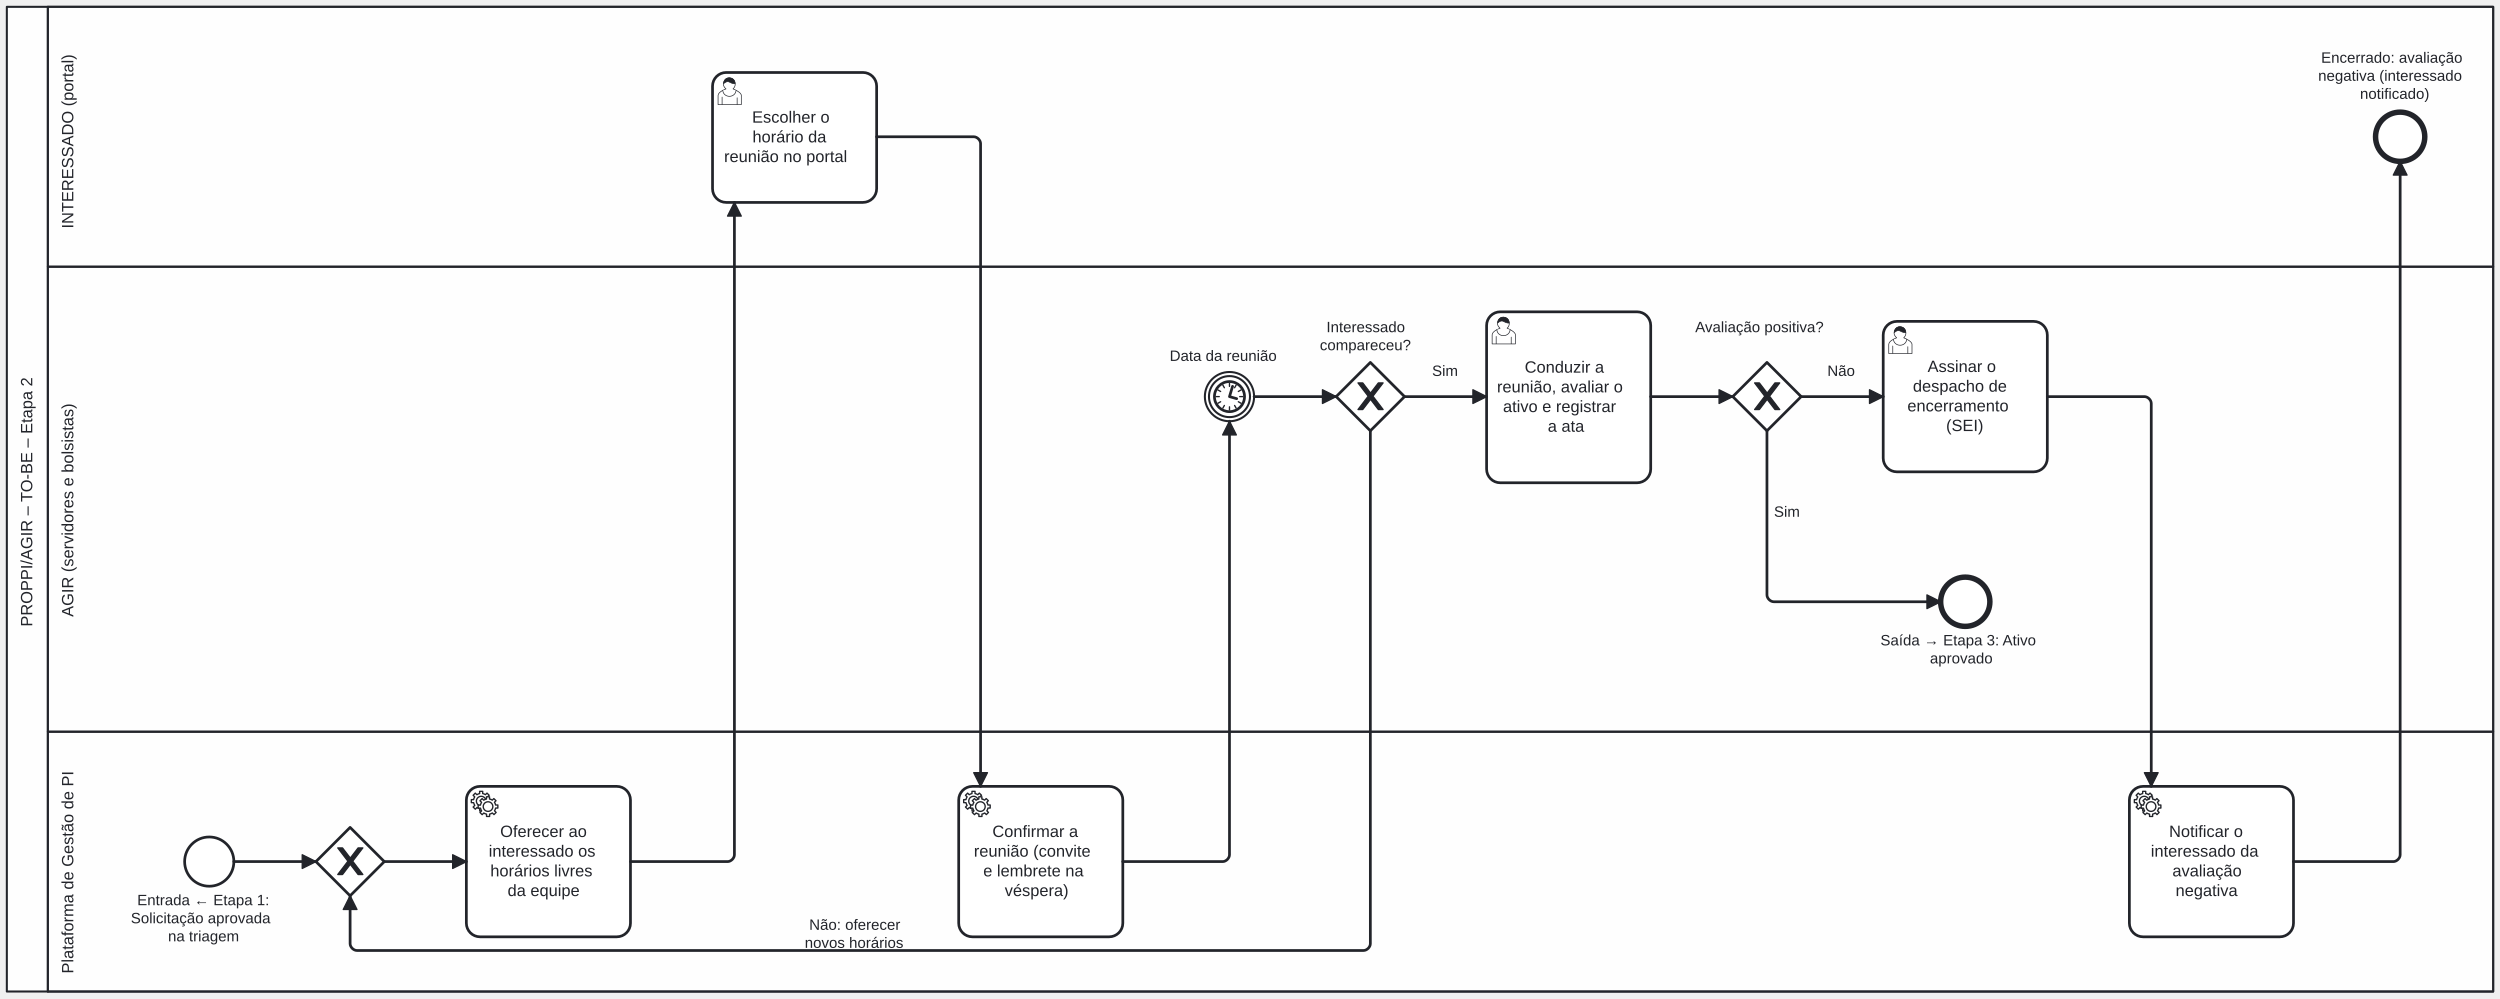
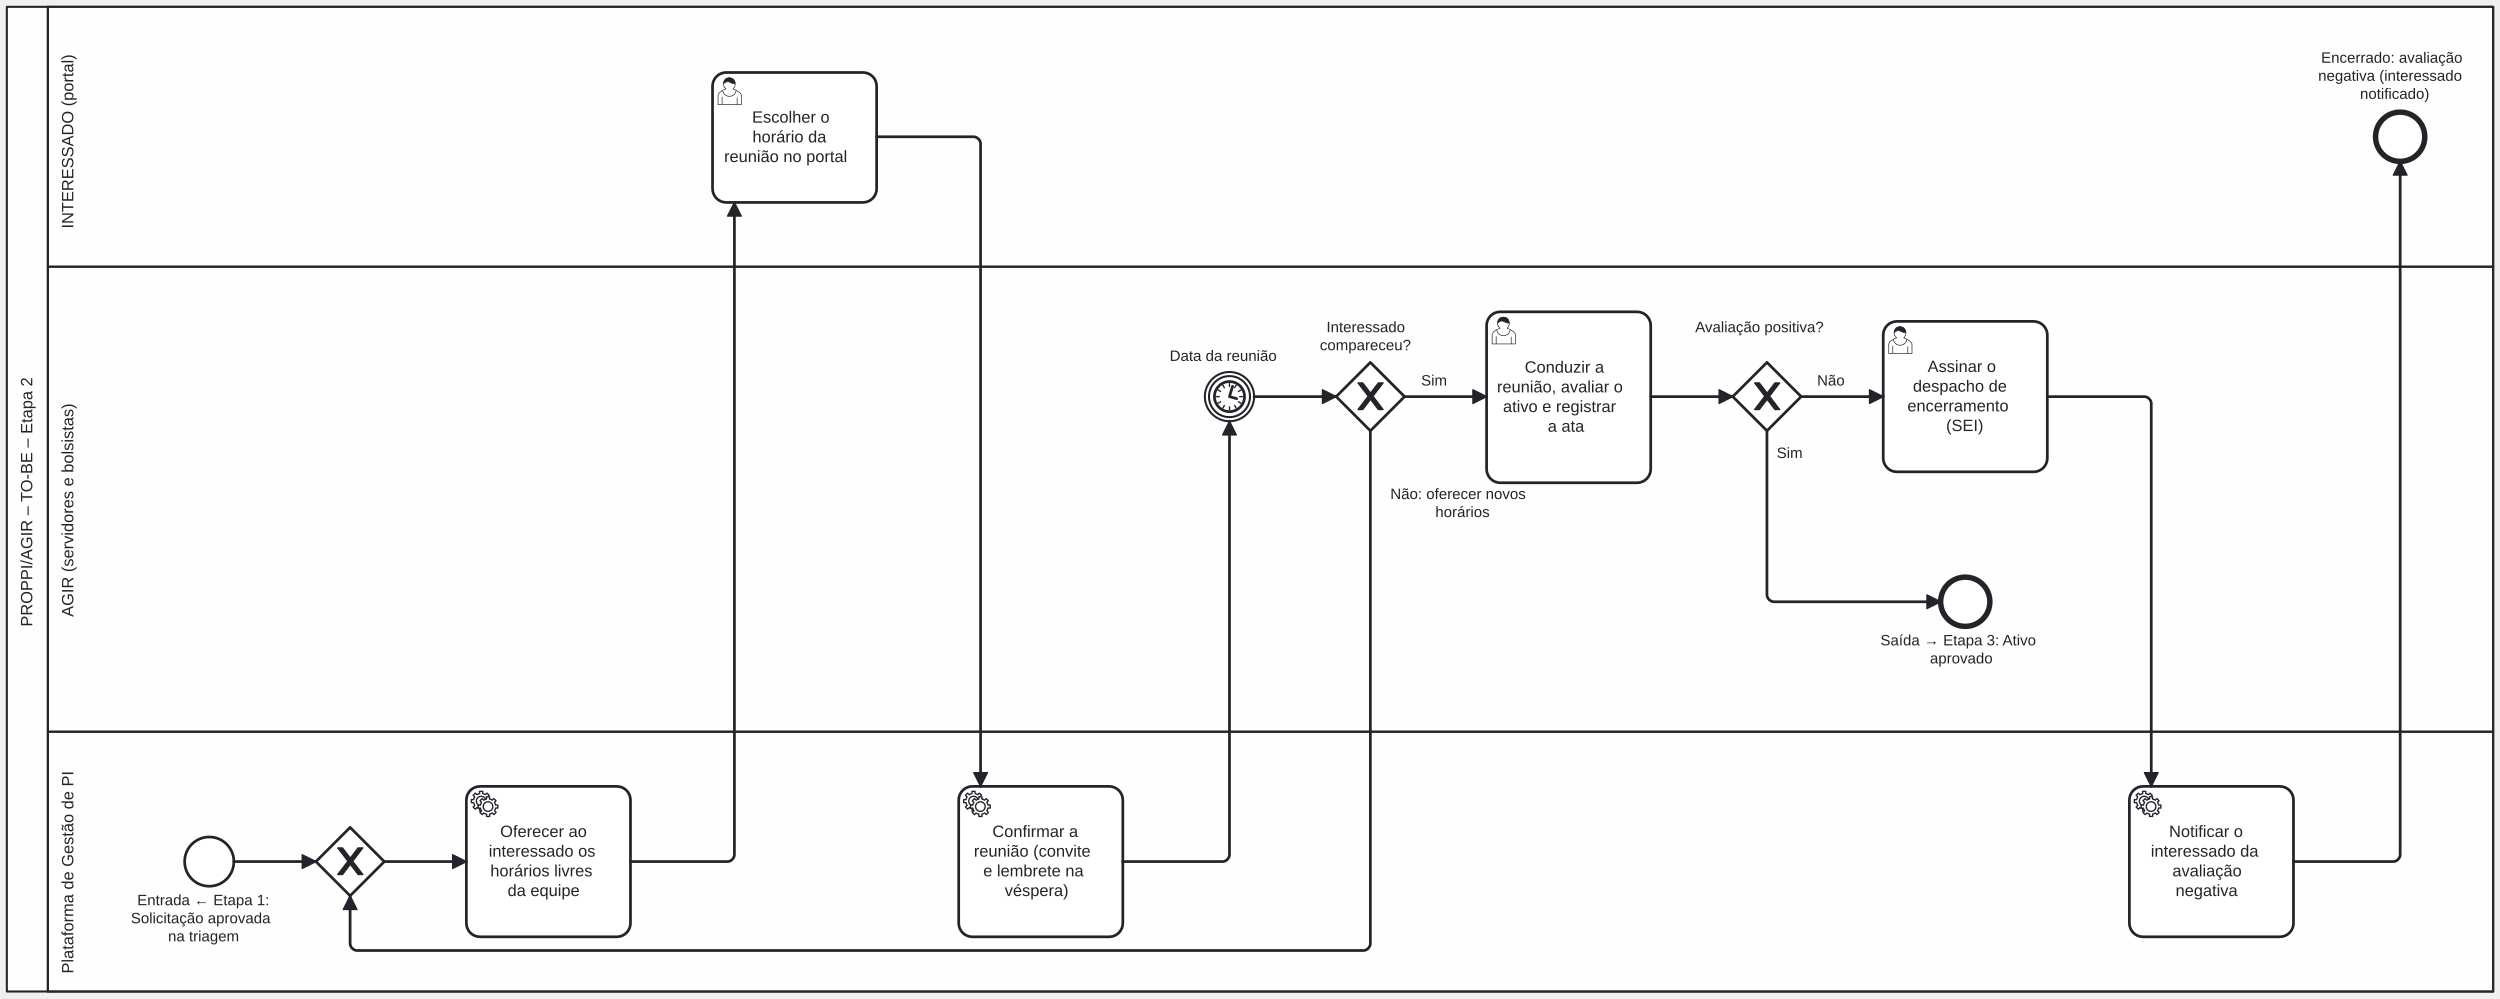
<svg xmlns="http://www.w3.org/2000/svg" width="1828" height="730" viewBox="-5 -5 1828 730" version="1.1">
  <g class="djs-group">
    <g class="djs-element djs-shape" data-element-id="Pool_PROPPI" transform="matrix(1 0 0 1 0 0)" style="display: block;">
      <g class="djs-visual">
        <rect x="0" y="0" width="1818" height="720" rx="0" ry="0" style="stroke-linecap: round; stroke-linejoin: round; stroke: rgb(34, 36, 42); stroke-width: 1.5px; fill: white; fill-opacity: 0.95;" />
        <path style="fill: none; stroke-linecap: round; stroke-linejoin: round; stroke: rgb(34, 36, 42); stroke-width: 1.5px;" d="M30,0L30,720" />
        <text lineHeight="1.2" class="djs-label" transform="matrix(-1.83697e-16 -1 1 -1.83697e-16 0 720)" style="font-family: Arial, sans-serif; font-size: 12px; font-weight: normal; fill: rgb(34, 36, 42);">
          <tspan x="266.804" y="18.6">PROPPI/AGIR – TO-BE – Etapa 2</tspan>
        </text>
      </g>
      <rect class="djs-hit djs-hit-all" x="0" y="0" width="1818" height="720" style="fill: none; stroke-opacity: 0; stroke: white; stroke-width: 15px;" />
    </g>
    <g class="djs-children">
      <g class="djs-group">
        <g class="djs-element djs-shape" data-element-id="L_PLAT" transform="matrix(1 0 0 1 30 530)" style="display: block;">
          <g class="djs-visual">
            <rect x="0" y="0" width="1788" height="190" rx="0" ry="0" style="stroke-linecap: round; stroke-linejoin: round; stroke: rgb(34, 36, 42); stroke-width: 1.5px; fill: white; fill-opacity: 0.25;" />
            <text lineHeight="1.2" class="djs-label" transform="matrix(-1.83697e-16 -1 1 -1.83697e-16 0 190)" style="font-family: Arial, sans-serif; font-size: 12px; font-weight: normal; fill: rgb(34, 36, 42);">
              <tspan x="13.159" y="18.6">Plataforma de Gestão de PI</tspan>
            </text>
          </g>
          <rect class="djs-hit djs-hit-all" x="0" y="0" width="1788" height="190" style="fill: none; stroke-opacity: 0; stroke: white; stroke-width: 15px;" />
        </g>
      </g>
      <g class="djs-group">
        <g class="djs-element djs-shape" data-element-id="L_AGIR" transform="matrix(1 0 0 1 30 190)" style="display: block;">
          <g class="djs-visual">
            <rect x="0" y="0" width="1788" height="340" rx="0" ry="0" style="stroke-linecap: round; stroke-linejoin: round; stroke: rgb(34, 36, 42); stroke-width: 1.5px; fill: white; fill-opacity: 0.25;" />
            <text lineHeight="1.2" class="djs-label" transform="matrix(-1.83697e-16 -1 1 -1.83697e-16 0 340)" style="font-family: Arial, sans-serif; font-size: 12px; font-weight: normal; fill: rgb(34, 36, 42);">
              <tspan x="83.964" y="18.6">AGIR (servidores e bolsistas)</tspan>
            </text>
          </g>
          <rect class="djs-hit djs-hit-all" x="0" y="0" width="1788" height="340" style="fill: none; stroke-opacity: 0; stroke: white; stroke-width: 15px;" />
        </g>
      </g>
      <g class="djs-group">
        <g class="djs-element djs-shape" data-element-id="L_INT" transform="matrix(1 0 0 1 30 0)" style="display: block;">
          <g class="djs-visual">
            <rect x="0" y="0" width="1788" height="190" rx="0" ry="0" style="stroke-linecap: round; stroke-linejoin: round; stroke: rgb(34, 36, 42); stroke-width: 1.5px; fill: white; fill-opacity: 0.25;" />
            <text lineHeight="1.2" class="djs-label" transform="matrix(-1.83697e-16 -1 1 -1.83697e-16 0 190)" style="font-family: Arial, sans-serif; font-size: 12px; font-weight: normal; fill: rgb(34, 36, 42);">
              <tspan x="27.919" y="18.6">INTERESSADO (portal)</tspan>
            </text>
          </g>
          <rect class="djs-hit djs-hit-all" x="0" y="0" width="1788" height="190" style="fill: none; stroke-opacity: 0; stroke: white; stroke-width: 15px;" />
        </g>
      </g>
      <g class="djs-group">
        <g class="djs-element djs-shape" data-element-id="j_hor" transform="matrix(1 0 0 1 226 600)" style="display: block;">
          <g class="djs-visual">
            <polygon points="25,0 50,25 25,50 0,25" style="stroke-linecap: round; stroke-linejoin: round; stroke: rgb(34, 36, 42); stroke-width: 2px; fill: white; fill-opacity: 0.95;" />
            <path d="m 16,15 7.429,9.714 -7.429,9.714 3.429,0 5.714,-7.464 5.714,7.464 3.429,0 -7.429,-9.714 7.429,-9.714 -3.429,0 -5.714,7.464 -5.714,-7.464 -3.429,0 z" style="fill: rgb(34, 36, 42); stroke-linecap: round; stroke-linejoin: round; stroke: rgb(34, 36, 42); stroke-width: 1px;" />
          </g>
          <rect class="djs-hit djs-hit-all" x="0" y="0" width="50" height="50" style="fill: none; stroke-opacity: 0; stroke: white; stroke-width: 15px;" />
        </g>
      </g>
      <g class="djs-group">
        <g class="djs-element djs-shape" data-element-id="t_hor" transform="matrix(1 0 0 1 336 570)" style="display: block;">
          <g class="djs-visual">
            <rect x="0" y="0" width="120" height="110" rx="10" ry="10" style="stroke-linecap: round; stroke-linejoin: round; stroke: rgb(34, 36, 42); stroke-width: 2px; fill: white; fill-opacity: 0.95;" />
            <text lineHeight="1.2" class="djs-label" style="font-family: Arial, sans-serif; font-size: 12px; font-weight: normal; fill: rgb(34, 36, 42);">
              <tspan x="24.735" y="37">Oferecer ao </tspan>
              <tspan x="16.348" y="51.4">interessado os </tspan>
              <tspan x="17.508" y="65.8">horários livres </tspan>
              <tspan x="30.138" y="80.2">da equipe</tspan>
            </text>
            <circle cx="5" cy="5" r="5" transform="translate(6, 6)" style="stroke-linecap: round; stroke-linejoin: round; stroke: none; stroke-width: 2px; fill: white;" />
            <path d="m 12,18 v -1.713 c 0.352,-0.07 0.704,-0.178 1.048,-0.321 0.344,-0.145 0.666,-0.321 0.966,-0.521 l 1.194,1.18 1.567,-1.577 -1.195,-1.18 c 0.403,-0.614 0.683,-1.299 0.825,-2.018 l 1.622,-0.01 v -2.22 l -1.637,0.01 c -0.073,-0.352 -0.178,-0.7 -0.324,-1.044 -0.145,-0.344 -0.321,-0.664 -0.523,-0.962 l 1.131,-1.136 -1.583,-1.563 -1.13,1.136 c -0.614,-0.401 -1.303,-0.681 -2.023,-0.822 l 0.009,-1.619 h -2.241 l 0.004,1.631 c -0.354,0.074 -0.705,0.18 -1.05,0.324 -0.344,0.144 -0.665,0.321 -0.964,0.52 l -1.17,-1.158 -1.567,1.579 1.168,1.157 c -0.403,0.613 -0.683,1.298 -0.825,2.017 l -1.659,0.003 v 2.222 l 1.672,-0.006 c 0.073,0.351 0.18,0.702 0.324,1.045 0.145,0.344 0.321,0.664 0.523,0.961 l -1.199,1.197 1.584,1.56 1.196,-1.193 c 0.614,0.403 1.303,0.682 2.023,0.823 l 7.19e-4,1.699 h 2.227 z m 0.221,-3.996 c -1.789,0.75 -3.858,-0.093 -4.61,-1.874 -0.752,-1.783 0.091,-3.846 1.88,-4.596 1.788,-0.749 3.857,0.093 4.609,1.874 0.752,1.782 -0.091,3.846 -1.88,4.596 z" style="fill: white; stroke-linecap: round; stroke-linejoin: round; stroke: rgb(34, 36, 42); stroke-width: 1px;" />
            <circle cx="5" cy="5" r="5" transform="translate(11, 10)" style="stroke-linecap: round; stroke-linejoin: round; stroke: none; stroke-width: 2px; fill: white;" />
            <path d="m 17,22 v -1.713 c 0.352,-0.07 0.704,-0.178 1.048,-0.321 0.344,-0.145 0.666,-0.321 0.966,-0.521 l 1.194,1.18 1.567,-1.577 -1.195,-1.18 c 0.403,-0.614 0.683,-1.299 0.825,-2.018 l 1.622,-0.01 v -2.22 l -1.637,0.01 c -0.073,-0.352 -0.178,-0.7 -0.324,-1.044 -0.145,-0.344 -0.321,-0.664 -0.523,-0.962 l 1.131,-1.136 -1.583,-1.563 -1.13,1.136 c -0.614,-0.401 -1.303,-0.681 -2.023,-0.822 l 0.009,-1.619 h -2.241 l 0.004,1.631 c -0.354,0.074 -0.705,0.18 -1.05,0.324 -0.344,0.144 -0.665,0.321 -0.964,0.52 l -1.17,-1.158 -1.567,1.579 1.168,1.157 c -0.403,0.613 -0.683,1.298 -0.825,2.017 l -1.659,0.003 v 2.222 l 1.672,-0.006 c 0.073,0.351 0.18,0.702 0.324,1.045 0.145,0.344 0.321,0.664 0.523,0.961 l -1.199,1.197 1.584,1.56 1.196,-1.193 c 0.614,0.403 1.303,0.682 2.023,0.823 l 7.19e-4,1.699 h 2.227 z m 0.221,-3.996 c -1.789,0.75 -3.858,-0.093 -4.61,-1.874 -0.752,-1.783 0.091,-3.846 1.88,-4.596 1.788,-0.749 3.857,0.093 4.609,1.874 0.752,1.782 -0.091,3.846 -1.88,4.596 z" style="fill: white; stroke-linecap: round; stroke-linejoin: round; stroke: rgb(34, 36, 42); stroke-width: 1px;" />
          </g>
          <rect class="djs-hit djs-hit-all" x="0" y="0" width="120" height="110" style="fill: none; stroke-opacity: 0; stroke: white; stroke-width: 15px;" />
        </g>
      </g>
      <g class="djs-group">
        <g class="djs-element djs-shape" data-element-id="t_esc" transform="matrix(1 0 0 1 516 48)" style="display: block;">
          <g class="djs-visual">
            <rect x="0" y="0" width="120" height="95" rx="10" ry="10" style="stroke-linecap: round; stroke-linejoin: round; stroke: rgb(34, 36, 42); stroke-width: 2px; fill: white; fill-opacity: 0.95;" />
            <text lineHeight="1.2" class="djs-label" style="font-family: Arial, sans-serif; font-size: 12px; font-weight: normal; fill: rgb(34, 36, 42);">
              <tspan x="28.907" y="36.7">Escolher o </tspan>
              <tspan x="29.186" y="51.1">horário da </tspan>
              <tspan x="8.423" y="65.5">reunião no portal</tspan>
            </text>
            <path d="m 15,12 c 0.909,-0.845 1.594,-2.049 1.594,-3.385 0,-2.554 -1.805,-4.622 -4.357,-4.622 -2.552,0 -4.288,2.068 -4.288,4.622 0,1.348 0.974,2.562 1.896,3.405 -0.529,0.187 -5.669,2.097 -5.794,4.756 v 6.718 h 17 v -6.718 c 0,-2.298 -5.528,-4.595 -6.051,-4.776 zm -8,6 l 0,5.5 m 11,0 l 0,-5" style="fill: white; stroke-linecap: round; stroke-linejoin: round; stroke: rgb(34, 36, 42); stroke-width: 0.5px;" />
            <path d="m 15,12 m 2.162,1.009 c 0,2.447 -2.158,4.431 -4.821,4.431 -2.665,0 -4.822,-1.981 -4.822,-4.431 " style="fill: white; stroke-linecap: round; stroke-linejoin: round; stroke: rgb(34, 36, 42); stroke-width: 0.5px;" />
            <path d="m 15,12 m -6.9,-3.80 c 0,0 2.251,-2.358 4.274,-1.177 2.024,1.181 4.221,1.537 4.124,0.965 -0.098,-0.57 -0.117,-3.791 -4.191,-4.136 -3.575,0.001 -4.208,3.367 -4.207,4.348 z" style="fill: rgb(34, 36, 42); stroke-linecap: round; stroke-linejoin: round; stroke: rgb(34, 36, 42); stroke-width: 0.5px;" />
          </g>
          <rect class="djs-hit djs-hit-all" x="0" y="0" width="120" height="95" style="fill: none; stroke-opacity: 0; stroke: white; stroke-width: 15px;" />
        </g>
      </g>
      <g class="djs-group">
        <g class="djs-element djs-shape" data-element-id="t_conf" transform="matrix(1 0 0 1 696 570)" style="display: block;">
          <g class="djs-visual">
            <rect x="0" y="0" width="120" height="110" rx="10" ry="10" style="stroke-linecap: round; stroke-linejoin: round; stroke: rgb(34, 36, 42); stroke-width: 2px; fill: white; fill-opacity: 0.95;" />
            <text lineHeight="1.2" class="djs-label" style="font-family: Arial, sans-serif; font-size: 12px; font-weight: normal; fill: rgb(34, 36, 42);">
              <tspan x="24.624" y="37">Confirmar a </tspan>
              <tspan x="11.071" y="51.4">reunião (convite </tspan>
              <tspan x="17.933" y="65.8">e lembrete na </tspan>
              <tspan x="33.647" y="80.2">véspera)</tspan>
            </text>
            <circle cx="5" cy="5" r="5" transform="translate(6, 6)" style="stroke-linecap: round; stroke-linejoin: round; stroke: none; stroke-width: 2px; fill: white;" />
            <path d="m 12,18 v -1.713 c 0.352,-0.07 0.704,-0.178 1.048,-0.321 0.344,-0.145 0.666,-0.321 0.966,-0.521 l 1.194,1.18 1.567,-1.577 -1.195,-1.18 c 0.403,-0.614 0.683,-1.299 0.825,-2.018 l 1.622,-0.01 v -2.22 l -1.637,0.01 c -0.073,-0.352 -0.178,-0.7 -0.324,-1.044 -0.145,-0.344 -0.321,-0.664 -0.523,-0.962 l 1.131,-1.136 -1.583,-1.563 -1.13,1.136 c -0.614,-0.401 -1.303,-0.681 -2.023,-0.822 l 0.009,-1.619 h -2.241 l 0.004,1.631 c -0.354,0.074 -0.705,0.18 -1.05,0.324 -0.344,0.144 -0.665,0.321 -0.964,0.52 l -1.17,-1.158 -1.567,1.579 1.168,1.157 c -0.403,0.613 -0.683,1.298 -0.825,2.017 l -1.659,0.003 v 2.222 l 1.672,-0.006 c 0.073,0.351 0.18,0.702 0.324,1.045 0.145,0.344 0.321,0.664 0.523,0.961 l -1.199,1.197 1.584,1.56 1.196,-1.193 c 0.614,0.403 1.303,0.682 2.023,0.823 l 7.19e-4,1.699 h 2.227 z m 0.221,-3.996 c -1.789,0.75 -3.858,-0.093 -4.61,-1.874 -0.752,-1.783 0.091,-3.846 1.88,-4.596 1.788,-0.749 3.857,0.093 4.609,1.874 0.752,1.782 -0.091,3.846 -1.88,4.596 z" style="fill: white; stroke-linecap: round; stroke-linejoin: round; stroke: rgb(34, 36, 42); stroke-width: 1px;" />
            <circle cx="5" cy="5" r="5" transform="translate(11, 10)" style="stroke-linecap: round; stroke-linejoin: round; stroke: none; stroke-width: 2px; fill: white;" />
            <path d="m 17,22 v -1.713 c 0.352,-0.07 0.704,-0.178 1.048,-0.321 0.344,-0.145 0.666,-0.321 0.966,-0.521 l 1.194,1.18 1.567,-1.577 -1.195,-1.18 c 0.403,-0.614 0.683,-1.299 0.825,-2.018 l 1.622,-0.01 v -2.22 l -1.637,0.01 c -0.073,-0.352 -0.178,-0.7 -0.324,-1.044 -0.145,-0.344 -0.321,-0.664 -0.523,-0.962 l 1.131,-1.136 -1.583,-1.563 -1.13,1.136 c -0.614,-0.401 -1.303,-0.681 -2.023,-0.822 l 0.009,-1.619 h -2.241 l 0.004,1.631 c -0.354,0.074 -0.705,0.18 -1.05,0.324 -0.344,0.144 -0.665,0.321 -0.964,0.52 l -1.17,-1.158 -1.567,1.579 1.168,1.157 c -0.403,0.613 -0.683,1.298 -0.825,2.017 l -1.659,0.003 v 2.222 l 1.672,-0.006 c 0.073,0.351 0.18,0.702 0.324,1.045 0.145,0.344 0.321,0.664 0.523,0.961 l -1.199,1.197 1.584,1.56 1.196,-1.193 c 0.614,0.403 1.303,0.682 2.023,0.823 l 7.19e-4,1.699 h 2.227 z m 0.221,-3.996 c -1.789,0.75 -3.858,-0.093 -4.61,-1.874 -0.752,-1.783 0.091,-3.846 1.88,-4.596 1.788,-0.749 3.857,0.093 4.609,1.874 0.752,1.782 -0.091,3.846 -1.88,4.596 z" style="fill: white; stroke-linecap: round; stroke-linejoin: round; stroke: rgb(34, 36, 42); stroke-width: 1px;" />
          </g>
          <rect class="djs-hit djs-hit-all" x="0" y="0" width="120" height="110" style="fill: none; stroke-opacity: 0; stroke: white; stroke-width: 15px;" />
        </g>
      </g>
      <g class="djs-group">
        <g class="djs-element djs-shape" data-element-id="c_data" transform="matrix(1 0 0 1 876 267)" style="display: block;">
          <g class="djs-visual">
            <circle cx="18" cy="18" r="18" style="stroke-linecap: round; stroke-linejoin: round; stroke: rgb(34, 36, 42); stroke-width: 1.5px; fill: white; fill-opacity: 0.95;" />
            <circle cx="18" cy="18" r="15" style="stroke-linecap: round; stroke-linejoin: round; stroke: rgb(34, 36, 42); stroke-width: 1.5px; fill: none;" />
            <circle cx="18" cy="18" r="11" style="stroke-linecap: round; stroke-linejoin: round; stroke: rgb(34, 36, 42); stroke-width: 2px; fill: white;" />
            <path d="M 18,18 l 2.25,-7.5 m -2.25,7.5 l 5.25,1.5 " style="fill: none; stroke-linecap: round; stroke-linejoin: round; stroke: rgb(34, 36, 42); stroke-width: 2px;" />
            <path transform="rotate(0,18,18)" d="M 18,18 m 0,7.5 l -0,2.25 " style="fill: none; stroke-linecap: round; stroke-linejoin: round; stroke: rgb(34, 36, 42); stroke-width: 1px;" />
            <path transform="rotate(30,18,18)" d="M 18,18 m 0,7.5 l -0,2.25 " style="fill: none; stroke-linecap: round; stroke-linejoin: round; stroke: rgb(34, 36, 42); stroke-width: 1px;" />
            <path transform="rotate(60,18,18)" d="M 18,18 m 0,7.5 l -0,2.25 " style="fill: none; stroke-linecap: round; stroke-linejoin: round; stroke: rgb(34, 36, 42); stroke-width: 1px;" />
            <path transform="rotate(90,18,18)" d="M 18,18 m 0,7.5 l -0,2.25 " style="fill: none; stroke-linecap: round; stroke-linejoin: round; stroke: rgb(34, 36, 42); stroke-width: 1px;" />
            <path transform="rotate(120,18,18)" d="M 18,18 m 0,7.5 l -0,2.25 " style="fill: none; stroke-linecap: round; stroke-linejoin: round; stroke: rgb(34, 36, 42); stroke-width: 1px;" />
            <path transform="rotate(150,18,18)" d="M 18,18 m 0,7.5 l -0,2.25 " style="fill: none; stroke-linecap: round; stroke-linejoin: round; stroke: rgb(34, 36, 42); stroke-width: 1px;" />
            <path transform="rotate(180,18,18)" d="M 18,18 m 0,7.5 l -0,2.25 " style="fill: none; stroke-linecap: round; stroke-linejoin: round; stroke: rgb(34, 36, 42); stroke-width: 1px;" />
            <path transform="rotate(210,18,18)" d="M 18,18 m 0,7.5 l -0,2.25 " style="fill: none; stroke-linecap: round; stroke-linejoin: round; stroke: rgb(34, 36, 42); stroke-width: 1px;" />
            <path transform="rotate(240,18,18)" d="M 18,18 m 0,7.5 l -0,2.25 " style="fill: none; stroke-linecap: round; stroke-linejoin: round; stroke: rgb(34, 36, 42); stroke-width: 1px;" />
            <path transform="rotate(270,18,18)" d="M 18,18 m 0,7.5 l -0,2.25 " style="fill: none; stroke-linecap: round; stroke-linejoin: round; stroke: rgb(34, 36, 42); stroke-width: 1px;" />
            <path transform="rotate(300,18,18)" d="M 18,18 m 0,7.5 l -0,2.25 " style="fill: none; stroke-linecap: round; stroke-linejoin: round; stroke: rgb(34, 36, 42); stroke-width: 1px;" />
            <path transform="rotate(330,18,18)" d="M 18,18 m 0,7.5 l -0,2.25 " style="fill: none; stroke-linecap: round; stroke-linejoin: round; stroke: rgb(34, 36, 42); stroke-width: 1px;" />
          </g>
          <rect class="djs-hit djs-hit-all" x="0" y="0" width="36" height="36" style="fill: none; stroke-opacity: 0; stroke: white; stroke-width: 15px;" />
        </g>
      </g>
      <g class="djs-group">
        <g class="djs-element djs-shape" data-element-id="c_data_label" transform="matrix(1 0 0 1 837 249)" style="display: block;">
          <g class="djs-visual">
            <text lineHeight="1.2" class="djs-label" style="font-family: Arial, sans-serif; font-size: 11px; font-weight: normal; fill: rgb(34, 36, 42);">
              <tspan x="13.25" y="9.9">Data da reunião</tspan>
            </text>
          </g>
          <rect class="djs-hit djs-hit-all" x="0" y="0" width="115" height="14" style="fill: none; stroke-opacity: 0; stroke: white; stroke-width: 15px;" />
        </g>
      </g>
      <g class="djs-group">
        <g class="djs-element djs-shape" data-element-id="g_comp" transform="matrix(1 0 0 1 972 260)" style="display: block;">
          <g class="djs-visual">
            <polygon points="25,0 50,25 25,50 0,25" style="stroke-linecap: round; stroke-linejoin: round; stroke: rgb(34, 36, 42); stroke-width: 2px; fill: white; fill-opacity: 0.95;" />
            <path d="m 16,15 7.429,9.714 -7.429,9.714 3.429,0 5.714,-7.464 5.714,7.464 3.429,0 -7.429,-9.714 7.429,-9.714 -3.429,0 -5.714,7.464 -5.714,-7.464 -3.429,0 z" style="fill: rgb(34, 36, 42); stroke-linecap: round; stroke-linejoin: round; stroke: rgb(34, 36, 42); stroke-width: 1px;" />
          </g>
          <rect class="djs-hit djs-hit-all" x="0" y="0" width="50" height="50" style="fill: none; stroke-opacity: 0; stroke: white; stroke-width: 15px;" />
        </g>
      </g>
      <g class="djs-group">
        <g class="djs-element djs-shape" data-element-id="g_comp_label" transform="matrix(1 0 0 1 932 228)" style="display: block;">
          <g class="djs-visual">
            <text lineHeight="1.2" class="djs-label" style="font-family: Arial, sans-serif; font-size: 11px; font-weight: normal; fill: rgb(34, 36, 42);">
              <tspan x="32.87" y="9.9">Interessado </tspan>
              <tspan x="28.055" y="23.1">compareceu?</tspan>
            </text>
          </g>
          <rect class="djs-hit djs-hit-all" x="0" y="0" width="130" height="27" style="fill: none; stroke-opacity: 0; stroke: white; stroke-width: 15px;" />
        </g>
      </g>
      <g class="djs-group">
        <g class="djs-element djs-shape" data-element-id="t_reuniao" transform="matrix(1 0 0 1 1082 223)" style="display: block;">
          <g class="djs-visual">
            <rect x="0" y="0" width="120" height="125" rx="10" ry="10" style="stroke-linecap: round; stroke-linejoin: round; stroke: rgb(34, 36, 42); stroke-width: 2px; fill: white; fill-opacity: 0.95;" />
            <text lineHeight="1.2" class="djs-label" style="font-family: Arial, sans-serif; font-size: 12px; font-weight: normal; fill: rgb(34, 36, 42);">
              <tspan x="27.858" y="44.5">Conduzir a </tspan>
              <tspan x="7.579" y="58.9">reunião, avaliar o</tspan>
              <tspan x="11.985" y="73.3">ativo e registrar </tspan>
              <tspan x="44.71" y="87.7">a ata</tspan>
            </text>
            <path d="m 15,12 c 0.909,-0.845 1.594,-2.049 1.594,-3.385 0,-2.554 -1.805,-4.622 -4.357,-4.622 -2.552,0 -4.288,2.068 -4.288,4.622 0,1.348 0.974,2.562 1.896,3.405 -0.529,0.187 -5.669,2.097 -5.794,4.756 v 6.718 h 17 v -6.718 c 0,-2.298 -5.528,-4.595 -6.051,-4.776 zm -8,6 l 0,5.5 m 11,0 l 0,-5" style="fill: white; stroke-linecap: round; stroke-linejoin: round; stroke: rgb(34, 36, 42); stroke-width: 0.5px;" />
            <path d="m 15,12 m 2.162,1.009 c 0,2.447 -2.158,4.431 -4.821,4.431 -2.665,0 -4.822,-1.981 -4.822,-4.431 " style="fill: white; stroke-linecap: round; stroke-linejoin: round; stroke: rgb(34, 36, 42); stroke-width: 0.5px;" />
            <path d="m 15,12 m -6.9,-3.80 c 0,0 2.251,-2.358 4.274,-1.177 2.024,1.181 4.221,1.537 4.124,0.965 -0.098,-0.57 -0.117,-3.791 -4.191,-4.136 -3.575,0.001 -4.208,3.367 -4.207,4.348 z" style="fill: rgb(34, 36, 42); stroke-linecap: round; stroke-linejoin: round; stroke: rgb(34, 36, 42); stroke-width: 0.5px;" />
          </g>
          <rect class="djs-hit djs-hit-all" x="0" y="0" width="120" height="125" style="fill: none; stroke-opacity: 0; stroke: white; stroke-width: 15px;" />
        </g>
      </g>
      <g class="djs-group">
        <g class="djs-element djs-shape" data-element-id="g_aval" transform="matrix(1 0 0 1 1262 260)" style="display: block;">
          <g class="djs-visual">
            <polygon points="25,0 50,25 25,50 0,25" style="stroke-linecap: round; stroke-linejoin: round; stroke: rgb(34, 36, 42); stroke-width: 2px; fill: white; fill-opacity: 0.95;" />
            <path d="m 16,15 7.429,9.714 -7.429,9.714 3.429,0 5.714,-7.464 5.714,7.464 3.429,0 -7.429,-9.714 7.429,-9.714 -3.429,0 -5.714,7.464 -5.714,-7.464 -3.429,0 z" style="fill: rgb(34, 36, 42); stroke-linecap: round; stroke-linejoin: round; stroke: rgb(34, 36, 42); stroke-width: 1px;" />
          </g>
          <rect class="djs-hit djs-hit-all" x="0" y="0" width="50" height="50" style="fill: none; stroke-opacity: 0; stroke: white; stroke-width: 15px;" />
        </g>
      </g>
      <g class="djs-group">
        <g class="djs-element djs-shape" data-element-id="g_aval_label" transform="matrix(1 0 0 1 1222 228)" style="display: block;">
          <g class="djs-visual">
            <text lineHeight="1.2" class="djs-label" style="font-family: Arial, sans-serif; font-size: 11px; font-weight: normal; fill: rgb(34, 36, 42);">
              <tspan x="12.522" y="9.9">Avaliação positiva?</tspan>
            </text>
          </g>
          <rect class="djs-hit djs-hit-all" x="0" y="0" width="130" height="14" style="fill: none; stroke-opacity: 0; stroke: white; stroke-width: 15px;" />
        </g>
      </g>
      <g class="djs-group">
        <g class="djs-element djs-shape" data-element-id="t_enc2" transform="matrix(1 0 0 1 1372 230)" style="display: block;">
          <g class="djs-visual">
            <rect x="0" y="0" width="120" height="110" rx="10" ry="10" style="stroke-linecap: round; stroke-linejoin: round; stroke: rgb(34, 36, 42); stroke-width: 2px; fill: white; fill-opacity: 0.95;" />
            <text lineHeight="1.2" class="djs-label" style="font-family: Arial, sans-serif; font-size: 12px; font-weight: normal; fill: rgb(34, 36, 42);">
              <tspan x="32.452" y="37">Assinar o </tspan>
              <tspan x="21.709" y="51.4">despacho de </tspan>
              <tspan x="17.648" y="65.8">encerramento </tspan>
              <tspan x="45.949" y="80.2">(SEI)</tspan>
            </text>
            <path d="m 15,12 c 0.909,-0.845 1.594,-2.049 1.594,-3.385 0,-2.554 -1.805,-4.622 -4.357,-4.622 -2.552,0 -4.288,2.068 -4.288,4.622 0,1.348 0.974,2.562 1.896,3.405 -0.529,0.187 -5.669,2.097 -5.794,4.756 v 6.718 h 17 v -6.718 c 0,-2.298 -5.528,-4.595 -6.051,-4.776 zm -8,6 l 0,5.5 m 11,0 l 0,-5" style="fill: white; stroke-linecap: round; stroke-linejoin: round; stroke: rgb(34, 36, 42); stroke-width: 0.5px;" />
            <path d="m 15,12 m 2.162,1.009 c 0,2.447 -2.158,4.431 -4.821,4.431 -2.665,0 -4.822,-1.981 -4.822,-4.431 " style="fill: white; stroke-linecap: round; stroke-linejoin: round; stroke: rgb(34, 36, 42); stroke-width: 0.5px;" />
            <path d="m 15,12 m -6.9,-3.80 c 0,0 2.251,-2.358 4.274,-1.177 2.024,1.181 4.221,1.537 4.124,0.965 -0.098,-0.57 -0.117,-3.791 -4.191,-4.136 -3.575,0.001 -4.208,3.367 -4.207,4.348 z" style="fill: rgb(34, 36, 42); stroke-linecap: round; stroke-linejoin: round; stroke: rgb(34, 36, 42); stroke-width: 0.5px;" />
          </g>
          <rect class="djs-hit djs-hit-all" x="0" y="0" width="120" height="110" style="fill: none; stroke-opacity: 0; stroke: white; stroke-width: 15px;" />
        </g>
      </g>
      <g class="djs-group">
        <g class="djs-element djs-shape" data-element-id="t_not2" transform="matrix(1 0 0 1 1552 570)" style="display: block;">
          <g class="djs-visual">
            <rect x="0" y="0" width="120" height="110" rx="10" ry="10" style="stroke-linecap: round; stroke-linejoin: round; stroke: rgb(34, 36, 42); stroke-width: 2px; fill: white; fill-opacity: 0.95;" />
            <text lineHeight="1.2" class="djs-label" style="font-family: Arial, sans-serif; font-size: 12px; font-weight: normal; fill: rgb(34, 36, 42);">
              <tspan x="29.021" y="37">Notificar o </tspan>
              <tspan x="15.659" y="51.4">interessado da </tspan>
              <tspan x="31.438" y="65.8">avaliação </tspan>
              <tspan x="33.773" y="80.2">negativa</tspan>
            </text>
            <circle cx="5" cy="5" r="5" transform="translate(6, 6)" style="stroke-linecap: round; stroke-linejoin: round; stroke: none; stroke-width: 2px; fill: white;" />
            <path d="m 12,18 v -1.713 c 0.352,-0.07 0.704,-0.178 1.048,-0.321 0.344,-0.145 0.666,-0.321 0.966,-0.521 l 1.194,1.18 1.567,-1.577 -1.195,-1.18 c 0.403,-0.614 0.683,-1.299 0.825,-2.018 l 1.622,-0.01 v -2.22 l -1.637,0.01 c -0.073,-0.352 -0.178,-0.7 -0.324,-1.044 -0.145,-0.344 -0.321,-0.664 -0.523,-0.962 l 1.131,-1.136 -1.583,-1.563 -1.13,1.136 c -0.614,-0.401 -1.303,-0.681 -2.023,-0.822 l 0.009,-1.619 h -2.241 l 0.004,1.631 c -0.354,0.074 -0.705,0.18 -1.05,0.324 -0.344,0.144 -0.665,0.321 -0.964,0.52 l -1.17,-1.158 -1.567,1.579 1.168,1.157 c -0.403,0.613 -0.683,1.298 -0.825,2.017 l -1.659,0.003 v 2.222 l 1.672,-0.006 c 0.073,0.351 0.18,0.702 0.324,1.045 0.145,0.344 0.321,0.664 0.523,0.961 l -1.199,1.197 1.584,1.56 1.196,-1.193 c 0.614,0.403 1.303,0.682 2.023,0.823 l 7.19e-4,1.699 h 2.227 z m 0.221,-3.996 c -1.789,0.75 -3.858,-0.093 -4.61,-1.874 -0.752,-1.783 0.091,-3.846 1.88,-4.596 1.788,-0.749 3.857,0.093 4.609,1.874 0.752,1.782 -0.091,3.846 -1.88,4.596 z" style="fill: white; stroke-linecap: round; stroke-linejoin: round; stroke: rgb(34, 36, 42); stroke-width: 1px;" />
            <circle cx="5" cy="5" r="5" transform="translate(11, 10)" style="stroke-linecap: round; stroke-linejoin: round; stroke: none; stroke-width: 2px; fill: white;" />
            <path d="m 17,22 v -1.713 c 0.352,-0.07 0.704,-0.178 1.048,-0.321 0.344,-0.145 0.666,-0.321 0.966,-0.521 l 1.194,1.18 1.567,-1.577 -1.195,-1.18 c 0.403,-0.614 0.683,-1.299 0.825,-2.018 l 1.622,-0.01 v -2.22 l -1.637,0.01 c -0.073,-0.352 -0.178,-0.7 -0.324,-1.044 -0.145,-0.344 -0.321,-0.664 -0.523,-0.962 l 1.131,-1.136 -1.583,-1.563 -1.13,1.136 c -0.614,-0.401 -1.303,-0.681 -2.023,-0.822 l 0.009,-1.619 h -2.241 l 0.004,1.631 c -0.354,0.074 -0.705,0.18 -1.05,0.324 -0.344,0.144 -0.665,0.321 -0.964,0.52 l -1.17,-1.158 -1.567,1.579 1.168,1.157 c -0.403,0.613 -0.683,1.298 -0.825,2.017 l -1.659,0.003 v 2.222 l 1.672,-0.006 c 0.073,0.351 0.18,0.702 0.324,1.045 0.145,0.344 0.321,0.664 0.523,0.961 l -1.199,1.197 1.584,1.56 1.196,-1.193 c 0.614,0.403 1.303,0.682 2.023,0.823 l 7.19e-4,1.699 h 2.227 z m 0.221,-3.996 c -1.789,0.75 -3.858,-0.093 -4.61,-1.874 -0.752,-1.783 0.091,-3.846 1.88,-4.596 1.788,-0.749 3.857,0.093 4.609,1.874 0.752,1.782 -0.091,3.846 -1.88,4.596 z" style="fill: white; stroke-linecap: round; stroke-linejoin: round; stroke: rgb(34, 36, 42); stroke-width: 1px;" />
          </g>
          <rect class="djs-hit djs-hit-all" x="0" y="0" width="120" height="110" style="fill: none; stroke-opacity: 0; stroke: white; stroke-width: 15px;" />
        </g>
      </g>
      <g class="djs-group">
        <g class="djs-element djs-shape" data-element-id="e2_fim" transform="matrix(1 0 0 1 1732 77)" style="display: block;">
          <g class="djs-visual">
            <circle cx="18" cy="18" r="18" style="stroke-linecap: round; stroke-linejoin: round; stroke: rgb(34, 36, 42); stroke-width: 4px; fill: white; fill-opacity: 0.95;" />
          </g>
          <rect class="djs-hit djs-hit-all" x="0" y="0" width="36" height="36" style="fill: none; stroke-opacity: 0; stroke: white; stroke-width: 15px;" />
        </g>
      </g>
      <g class="djs-group">
        <g class="djs-element djs-shape" data-element-id="e2_fim_label" transform="matrix(1 0 0 1 1685 31)" style="display: block;">
          <g class="djs-visual">
            <text lineHeight="1.2" class="djs-label" style="font-family: Arial, sans-serif; font-size: 11px; font-weight: normal; fill: rgb(34, 36, 42);">
              <tspan x="7.196" y="9.9">Encerrado: avaliação </tspan>
              <tspan x="5.029" y="23.1">negativa (interessado </tspan>
              <tspan x="35.604" y="36.3">notificado)</tspan>
            </text>
          </g>
          <rect class="djs-hit djs-hit-all" x="0" y="0" width="130" height="40" style="fill: none; stroke-opacity: 0; stroke: white; stroke-width: 15px;" />
        </g>
      </g>
      <g class="djs-group">
        <g class="djs-element djs-shape" data-element-id="entrada_e2_de_e1" transform="matrix(1 0 0 1 130 607)" style="display: block;">
          <g class="djs-visual">
            <circle cx="18" cy="18" r="18" style="stroke-linecap: round; stroke-linejoin: round; stroke: rgb(34, 36, 42); stroke-width: 2px; fill: white; fill-opacity: 0.95;" />
          </g>
          <rect class="djs-hit djs-hit-all" x="0" y="0" width="36" height="36" style="fill: none; stroke-opacity: 0; stroke: white; stroke-width: 15px;" />
        </g>
      </g>
      <g class="djs-group">
        <g class="djs-element djs-shape" data-element-id="entrada_e2_de_e1_label" transform="matrix(1 0 0 1 83 647)" style="display: block;">
          <g class="djs-visual">
            <text lineHeight="1.2" class="djs-label" style="font-family: Arial, sans-serif; font-size: 11px; font-weight: normal; fill: rgb(34, 36, 42);">
              <tspan x="12.32" y="9.9">Entrada ← Etapa 1: </tspan>
              <tspan x="7.647" y="23.1">Solicitação aprovada </tspan>
              <tspan x="34.847" y="36.3">na triagem</tspan>
            </text>
          </g>
          <rect class="djs-hit djs-hit-all" x="0" y="0" width="130" height="40" style="fill: none; stroke-opacity: 0; stroke: white; stroke-width: 15px;" />
        </g>
      </g>
      <g class="djs-group">
        <g class="djs-element djs-shape" data-element-id="saida_e2_para_e3" transform="matrix(1 0 0 1 1414 417)" style="display: block;">
          <g class="djs-visual">
            <circle cx="18" cy="18" r="18" style="stroke-linecap: round; stroke-linejoin: round; stroke: rgb(34, 36, 42); stroke-width: 4px; fill: white; fill-opacity: 0.95;" />
          </g>
          <rect class="djs-hit djs-hit-all" x="0" y="0" width="36" height="36" style="fill: none; stroke-opacity: 0; stroke: white; stroke-width: 15px;" />
        </g>
      </g>
      <g class="djs-group">
        <g class="djs-element djs-shape" data-element-id="saida_e2_para_e3_label" transform="matrix(1 0 0 1 1367 457)" style="display: block;">
          <g class="djs-visual">
            <text lineHeight="1.2" class="djs-label" style="font-family: Arial, sans-serif; font-size: 11px; font-weight: normal; fill: rgb(34, 36, 42);">
              <tspan x="2.961" y="9.9">Saída → Etapa 3: Ativo</tspan>
              <tspan x="39.152" y="23.1">aprovado</tspan>
            </text>
          </g>
          <rect class="djs-hit djs-hit-all" x="0" y="0" width="130" height="27" style="fill: none; stroke-opacity: 0; stroke: white; stroke-width: 15px;" />
        </g>
      </g>
      <g class="djs-group">
        <g class="djs-element djs-connection" data-element-id="ToBe_Registro_Software_Etapa2_f1" style="display: block;">
          <g class="djs-visual">
            <defs>
              <marker id="marker-1" viewBox="0 0 20 20" refX="11" refY="10" markerWidth="10" markerHeight="10" orient="auto">
                <path d="M 1 5 L 11 10 L 1 15 Z" style="stroke-linecap: round; stroke-linejoin: round; stroke: rgb(34, 36, 42); stroke-width: 1px; fill: rgb(34, 36, 42);" />
              </marker>
            </defs>
            <path data-corner-radius="5" style="fill: none; stroke-linecap: round; stroke-linejoin: round; stroke: rgb(34, 36, 42); stroke-width: 2px; marker-end: url('#marker-1');" d="M1672,625L1745,625C1747.5,625,1750,622.5,1750,620L1750,113" />
          </g>
          <path d="M1672,625L1750,625L1750,113" class="djs-hit djs-hit-stroke" style="fill: none; stroke-opacity: 0; stroke: white; stroke-width: 15px;" />
        </g>
      </g>
      <g class="djs-group">
        <g class="djs-element djs-connection" data-element-id="ToBe_Registro_Software_Etapa2_f2" style="display: block;">
          <g class="djs-visual">
            <defs>
              <marker id="marker-2" viewBox="0 0 20 20" refX="11" refY="10" markerWidth="10" markerHeight="10" orient="auto">
                <path d="M 1 5 L 11 10 L 1 15 Z" style="stroke-linecap: round; stroke-linejoin: round; stroke: rgb(34, 36, 42); stroke-width: 1px; fill: rgb(34, 36, 42);" />
              </marker>
            </defs>
            <path data-corner-radius="5" style="fill: none; stroke-linecap: round; stroke-linejoin: round; stroke: rgb(34, 36, 42); stroke-width: 2px; marker-end: url('#marker-2');" d="M166,625L226,625" />
          </g>
          <path d="M166,625L226,625" class="djs-hit djs-hit-stroke" style="fill: none; stroke-opacity: 0; stroke: white; stroke-width: 15px;" />
        </g>
      </g>
      <g class="djs-group">
        <g class="djs-element djs-connection" data-element-id="ToBe_Registro_Software_Etapa2_f3" style="display: block;">
          <g class="djs-visual">
            <defs>
              <marker id="marker-3" viewBox="0 0 20 20" refX="11" refY="10" markerWidth="10" markerHeight="10" orient="auto">
                <path d="M 1 5 L 11 10 L 1 15 Z" style="stroke-linecap: round; stroke-linejoin: round; stroke: rgb(34, 36, 42); stroke-width: 1px; fill: rgb(34, 36, 42);" />
              </marker>
            </defs>
            <path data-corner-radius="5" style="fill: none; stroke-linecap: round; stroke-linejoin: round; stroke: rgb(34, 36, 42); stroke-width: 2px; marker-end: url('#marker-3');" d="M276,625L336,625" />
          </g>
          <path d="M276,625L336,625" class="djs-hit djs-hit-stroke" style="fill: none; stroke-opacity: 0; stroke: white; stroke-width: 15px;" />
        </g>
      </g>
      <g class="djs-group">
        <g class="djs-element djs-connection" data-element-id="ToBe_Registro_Software_Etapa2_f4" style="display: block;">
          <g class="djs-visual">
            <defs>
              <marker id="marker-4" viewBox="0 0 20 20" refX="11" refY="10" markerWidth="10" markerHeight="10" orient="auto">
                <path d="M 1 5 L 11 10 L 1 15 Z" style="stroke-linecap: round; stroke-linejoin: round; stroke: rgb(34, 36, 42); stroke-width: 1px; fill: rgb(34, 36, 42);" />
              </marker>
            </defs>
            <path data-corner-radius="5" style="fill: none; stroke-linecap: round; stroke-linejoin: round; stroke: rgb(34, 36, 42); stroke-width: 2px; marker-end: url('#marker-4');" d="M456,625L527,625C529.5,625,532,622.5,532,620L532,143" />
          </g>
          <path d="M456,625L532,625L532,143" class="djs-hit djs-hit-stroke" style="fill: none; stroke-opacity: 0; stroke: white; stroke-width: 15px;" />
        </g>
      </g>
      <g class="djs-group">
        <g class="djs-element djs-connection" data-element-id="ToBe_Registro_Software_Etapa2_f5" style="display: block;">
          <g class="djs-visual">
            <defs>
              <marker id="marker-5" viewBox="0 0 20 20" refX="11" refY="10" markerWidth="10" markerHeight="10" orient="auto">
                <path d="M 1 5 L 11 10 L 1 15 Z" style="stroke-linecap: round; stroke-linejoin: round; stroke: rgb(34, 36, 42); stroke-width: 1px; fill: rgb(34, 36, 42);" />
              </marker>
            </defs>
            <path data-corner-radius="5" style="fill: none; stroke-linecap: round; stroke-linejoin: round; stroke: rgb(34, 36, 42); stroke-width: 2px; marker-end: url('#marker-5');" d="M636,95L707,95C709.5,95,712,97.5,712,100L712,570" />
          </g>
          <path d="M636,95L712,95L712,570" class="djs-hit djs-hit-stroke" style="fill: none; stroke-opacity: 0; stroke: white; stroke-width: 15px;" />
        </g>
      </g>
      <g class="djs-group">
        <g class="djs-element djs-connection" data-element-id="ToBe_Registro_Software_Etapa2_f6" style="display: block;">
          <g class="djs-visual">
            <defs>
              <marker id="marker-6" viewBox="0 0 20 20" refX="11" refY="10" markerWidth="10" markerHeight="10" orient="auto">
                <path d="M 1 5 L 11 10 L 1 15 Z" style="stroke-linecap: round; stroke-linejoin: round; stroke: rgb(34, 36, 42); stroke-width: 1px; fill: rgb(34, 36, 42);" />
              </marker>
            </defs>
            <path data-corner-radius="5" style="fill: none; stroke-linecap: round; stroke-linejoin: round; stroke: rgb(34, 36, 42); stroke-width: 2px; marker-end: url('#marker-6');" d="M816,625L889,625C891.5,625,894,622.5,894,620L894,303" />
          </g>
          <path d="M816,625L894,625L894,303" class="djs-hit djs-hit-stroke" style="fill: none; stroke-opacity: 0; stroke: white; stroke-width: 15px;" />
        </g>
      </g>
      <g class="djs-group">
        <g class="djs-element djs-connection" data-element-id="ToBe_Registro_Software_Etapa2_f7" style="display: block;">
          <g class="djs-visual">
            <defs>
              <marker id="marker-7" viewBox="0 0 20 20" refX="11" refY="10" markerWidth="10" markerHeight="10" orient="auto">
                <path d="M 1 5 L 11 10 L 1 15 Z" style="stroke-linecap: round; stroke-linejoin: round; stroke: rgb(34, 36, 42); stroke-width: 1px; fill: rgb(34, 36, 42);" />
              </marker>
            </defs>
            <path data-corner-radius="5" style="fill: none; stroke-linecap: round; stroke-linejoin: round; stroke: rgb(34, 36, 42); stroke-width: 2px; marker-end: url('#marker-7');" d="M912,285L972,285" />
          </g>
          <path d="M912,285L972,285" class="djs-hit djs-hit-stroke" style="fill: none; stroke-opacity: 0; stroke: white; stroke-width: 15px;" />
        </g>
      </g>
      <g class="djs-group">
        <g class="djs-element djs-connection" data-element-id="ToBe_Registro_Software_Etapa2_f8" style="display: block;">
          <g class="djs-visual">
            <defs>
              <marker id="marker-8" viewBox="0 0 20 20" refX="11" refY="10" markerWidth="10" markerHeight="10" orient="auto">
                <path d="M 1 5 L 11 10 L 1 15 Z" style="stroke-linecap: round; stroke-linejoin: round; stroke: rgb(34, 36, 42); stroke-width: 1px; fill: rgb(34, 36, 42);" />
              </marker>
            </defs>
            <path data-corner-radius="5" style="fill: none; stroke-linecap: round; stroke-linejoin: round; stroke: rgb(34, 36, 42); stroke-width: 2px; marker-end: url('#marker-8');" d="M997,310L997,685C997,687.5,994.5,690,992,690L256,690C253.5,690,251,687.5,251,685L251,650" />
          </g>
          <path d="M997,310L997,690L251,690L251,650" class="djs-hit djs-hit-stroke" style="fill: none; stroke-opacity: 0; stroke: white; stroke-width: 15px;" />
        </g>
      </g>
      <g class="djs-group">
-         <g class="djs-element djs-shape" data-element-id="ToBe_Registro_Software_Etapa2_f8_label" transform="matrix(1 0 0 1 583 665)" style="display: block;">
-           <g class="djs-visual">
-             <text lineHeight="1.2" class="djs-label" style="font-family: Arial, sans-serif; font-size: 11px; font-weight: normal; fill: rgb(34, 36, 42);">
-               <tspan x="3.671" y="9.9">Não: oferecer </tspan>
-               <tspan x="0.413" y="23.1">novos horários</tspan>
-             </text>
-           </g>
-           <rect class="djs-hit djs-hit-all" x="0" y="0" width="82" height="27" style="fill: none; stroke-opacity: 0; stroke: white; stroke-width: 15px;" />
+         <g class="djs-element djs-shape" data-element-id="ToBe_Registro_Software_Etapa2_f8_label" transform="matrix(1 0 0 1 1002 350)" style="display: block;">
+           <g class="djs-visual">
+             <text lineHeight="1.2" class="djs-label" style="font-family: Arial, sans-serif; font-size: 11px; font-weight: normal; fill: rgb(34, 36, 42);">
+               <tspan x="9.586" y="9.9">Não: oferecer novos </tspan>
+               <tspan x="42.498" y="23.1">horários</tspan>
+             </text>
+           </g>
+           <rect class="djs-hit djs-hit-all" x="0" y="0" width="130" height="27" style="fill: none; stroke-opacity: 0; stroke: white; stroke-width: 15px;" />
        </g>
      </g>
      <g class="djs-group">
        <g class="djs-element djs-connection" data-element-id="ToBe_Registro_Software_Etapa2_f9" style="display: block;">
          <g class="djs-visual">
            <defs>
              <marker id="marker-9" viewBox="0 0 20 20" refX="11" refY="10" markerWidth="10" markerHeight="10" orient="auto">
                <path d="M 1 5 L 11 10 L 1 15 Z" style="stroke-linecap: round; stroke-linejoin: round; stroke: rgb(34, 36, 42); stroke-width: 1px; fill: rgb(34, 36, 42);" />
              </marker>
            </defs>
            <path data-corner-radius="5" style="fill: none; stroke-linecap: round; stroke-linejoin: round; stroke: rgb(34, 36, 42); stroke-width: 2px; marker-end: url('#marker-9');" d="M1022,285L1082,285" />
          </g>
          <path d="M1022,285L1082,285" class="djs-hit djs-hit-stroke" style="fill: none; stroke-opacity: 0; stroke: white; stroke-width: 15px;" />
        </g>
      </g>
      <g class="djs-group">
-         <g class="djs-element djs-shape" data-element-id="ToBe_Registro_Software_Etapa2_f9_label" transform="matrix(1 0 0 1 1042 260)" style="display: block;">
-           <g class="djs-visual">
-             <text lineHeight="1.2" class="djs-label" style="font-family: Arial, sans-serif; font-size: 11px; font-weight: normal; fill: rgb(34, 36, 42);">
-               <tspan x="0.123" y="9.9">Sim</tspan>
-             </text>
-           </g>
-           <rect class="djs-hit djs-hit-all" x="0" y="0" width="21" height="14" style="fill: none; stroke-opacity: 0; stroke: white; stroke-width: 15px;" />
+         <g class="djs-element djs-shape" data-element-id="ToBe_Registro_Software_Etapa2_f9_label" transform="matrix(1 0 0 1 1032 267)" style="display: block;">
+           <g class="djs-visual">
+             <text lineHeight="1.2" class="djs-label" style="font-family: Arial, sans-serif; font-size: 11px; font-weight: normal; fill: rgb(34, 36, 42);">
+               <tspan x="2.123" y="9.9">Sim</tspan>
+             </text>
+           </g>
+           <rect class="djs-hit djs-hit-all" x="0" y="0" width="25" height="14" style="fill: none; stroke-opacity: 0; stroke: white; stroke-width: 15px;" />
        </g>
      </g>
      <g class="djs-group">
        <g class="djs-element djs-connection" data-element-id="ToBe_Registro_Software_Etapa2_f10" style="display: block;">
          <g class="djs-visual">
            <defs>
              <marker id="marker-10" viewBox="0 0 20 20" refX="11" refY="10" markerWidth="10" markerHeight="10" orient="auto">
                <path d="M 1 5 L 11 10 L 1 15 Z" style="stroke-linecap: round; stroke-linejoin: round; stroke: rgb(34, 36, 42); stroke-width: 1px; fill: rgb(34, 36, 42);" />
              </marker>
            </defs>
            <path data-corner-radius="5" style="fill: none; stroke-linecap: round; stroke-linejoin: round; stroke: rgb(34, 36, 42); stroke-width: 2px; marker-end: url('#marker-10');" d="M1202,285L1262,285" />
          </g>
          <path d="M1202,285L1262,285" class="djs-hit djs-hit-stroke" style="fill: none; stroke-opacity: 0; stroke: white; stroke-width: 15px;" />
        </g>
      </g>
      <g class="djs-group">
        <g class="djs-element djs-connection" data-element-id="ToBe_Registro_Software_Etapa2_f11" style="display: block;">
          <g class="djs-visual">
            <defs>
              <marker id="marker-11" viewBox="0 0 20 20" refX="11" refY="10" markerWidth="10" markerHeight="10" orient="auto">
                <path d="M 1 5 L 11 10 L 1 15 Z" style="stroke-linecap: round; stroke-linejoin: round; stroke: rgb(34, 36, 42); stroke-width: 1px; fill: rgb(34, 36, 42);" />
              </marker>
            </defs>
            <path data-corner-radius="5" style="fill: none; stroke-linecap: round; stroke-linejoin: round; stroke: rgb(34, 36, 42); stroke-width: 2px; marker-end: url('#marker-11');" d="M1312,285L1372,285" />
          </g>
          <path d="M1312,285L1372,285" class="djs-hit djs-hit-stroke" style="fill: none; stroke-opacity: 0; stroke: white; stroke-width: 15px;" />
        </g>
      </g>
      <g class="djs-group">
-         <g class="djs-element djs-shape" data-element-id="ToBe_Registro_Software_Etapa2_f11_label" transform="matrix(1 0 0 1 1331 260)" style="display: block;">
-           <g class="djs-visual">
-             <text lineHeight="1.2" class="djs-label" style="font-family: Arial, sans-serif; font-size: 11px; font-weight: normal; fill: rgb(34, 36, 42);">
-               <tspan x="0.15" y="9.9">Não</tspan>
-             </text>
-           </g>
-           <rect class="djs-hit djs-hit-all" x="0" y="0" width="22" height="14" style="fill: none; stroke-opacity: 0; stroke: white; stroke-width: 15px;" />
+         <g class="djs-element djs-shape" data-element-id="ToBe_Registro_Software_Etapa2_f11_label" transform="matrix(1 0 0 1 1322 267)" style="display: block;">
+           <g class="djs-visual">
+             <text lineHeight="1.2" class="djs-label" style="font-family: Arial, sans-serif; font-size: 11px; font-weight: normal; fill: rgb(34, 36, 42);">
+               <tspan x="1.65" y="9.9">Não</tspan>
+             </text>
+           </g>
+           <rect class="djs-hit djs-hit-all" x="0" y="0" width="25" height="14" style="fill: none; stroke-opacity: 0; stroke: white; stroke-width: 15px;" />
        </g>
      </g>
      <g class="djs-group">
        <g class="djs-element djs-connection" data-element-id="ToBe_Registro_Software_Etapa2_f12" style="display: block;">
          <g class="djs-visual">
            <defs>
              <marker id="marker-12" viewBox="0 0 20 20" refX="11" refY="10" markerWidth="10" markerHeight="10" orient="auto">
                <path d="M 1 5 L 11 10 L 1 15 Z" style="stroke-linecap: round; stroke-linejoin: round; stroke: rgb(34, 36, 42); stroke-width: 1px; fill: rgb(34, 36, 42);" />
              </marker>
            </defs>
            <path data-corner-radius="5" style="fill: none; stroke-linecap: round; stroke-linejoin: round; stroke: rgb(34, 36, 42); stroke-width: 2px; marker-end: url('#marker-12');" d="M1492,285L1563,285C1565.5,285,1568,287.5,1568,290L1568,570" />
          </g>
          <path d="M1492,285L1568,285L1568,570" class="djs-hit djs-hit-stroke" style="fill: none; stroke-opacity: 0; stroke: white; stroke-width: 15px;" />
        </g>
      </g>
      <g class="djs-group">
        <g class="djs-element djs-connection" data-element-id="ToBe_Registro_Software_Etapa2_f13" style="display: block;">
          <g class="djs-visual">
            <defs>
              <marker id="marker-13" viewBox="0 0 20 20" refX="11" refY="10" markerWidth="10" markerHeight="10" orient="auto">
                <path d="M 1 5 L 11 10 L 1 15 Z" style="stroke-linecap: round; stroke-linejoin: round; stroke: rgb(34, 36, 42); stroke-width: 1px; fill: rgb(34, 36, 42);" />
              </marker>
            </defs>
            <path data-corner-radius="5" style="fill: none; stroke-linecap: round; stroke-linejoin: round; stroke: rgb(34, 36, 42); stroke-width: 2px; marker-end: url('#marker-13');" d="M1287,310L1287,430C1287,432.5,1289.5,435,1292,435L1414,435" />
          </g>
          <path d="M1287,310L1287,435L1414,435" class="djs-hit djs-hit-stroke" style="fill: none; stroke-opacity: 0; stroke: white; stroke-width: 15px;" />
        </g>
      </g>
      <g class="djs-group">
-         <g class="djs-element djs-shape" data-element-id="ToBe_Registro_Software_Etapa2_f13_label" transform="matrix(1 0 0 1 1292 363)" style="display: block;">
-           <g class="djs-visual">
-             <text lineHeight="1.2" class="djs-label" style="font-family: Arial, sans-serif; font-size: 11px; font-weight: normal; fill: rgb(34, 36, 42);">
-               <tspan x="0.123" y="9.9">Sim</tspan>
-             </text>
-           </g>
-           <rect class="djs-hit djs-hit-all" x="0" y="0" width="21" height="14" style="fill: none; stroke-opacity: 0; stroke: white; stroke-width: 15px;" />
+         <g class="djs-element djs-shape" data-element-id="ToBe_Registro_Software_Etapa2_f13_label" transform="matrix(1 0 0 1 1292 320)" style="display: block;">
+           <g class="djs-visual">
+             <text lineHeight="1.2" class="djs-label" style="font-family: Arial, sans-serif; font-size: 11px; font-weight: normal; fill: rgb(34, 36, 42);">
+               <tspan x="2.123" y="9.9">Sim</tspan>
+             </text>
+           </g>
+           <rect class="djs-hit djs-hit-all" x="0" y="0" width="25" height="14" style="fill: none; stroke-opacity: 0; stroke: white; stroke-width: 15px;" />
        </g>
      </g>
    </g>
  </g>
</svg>
